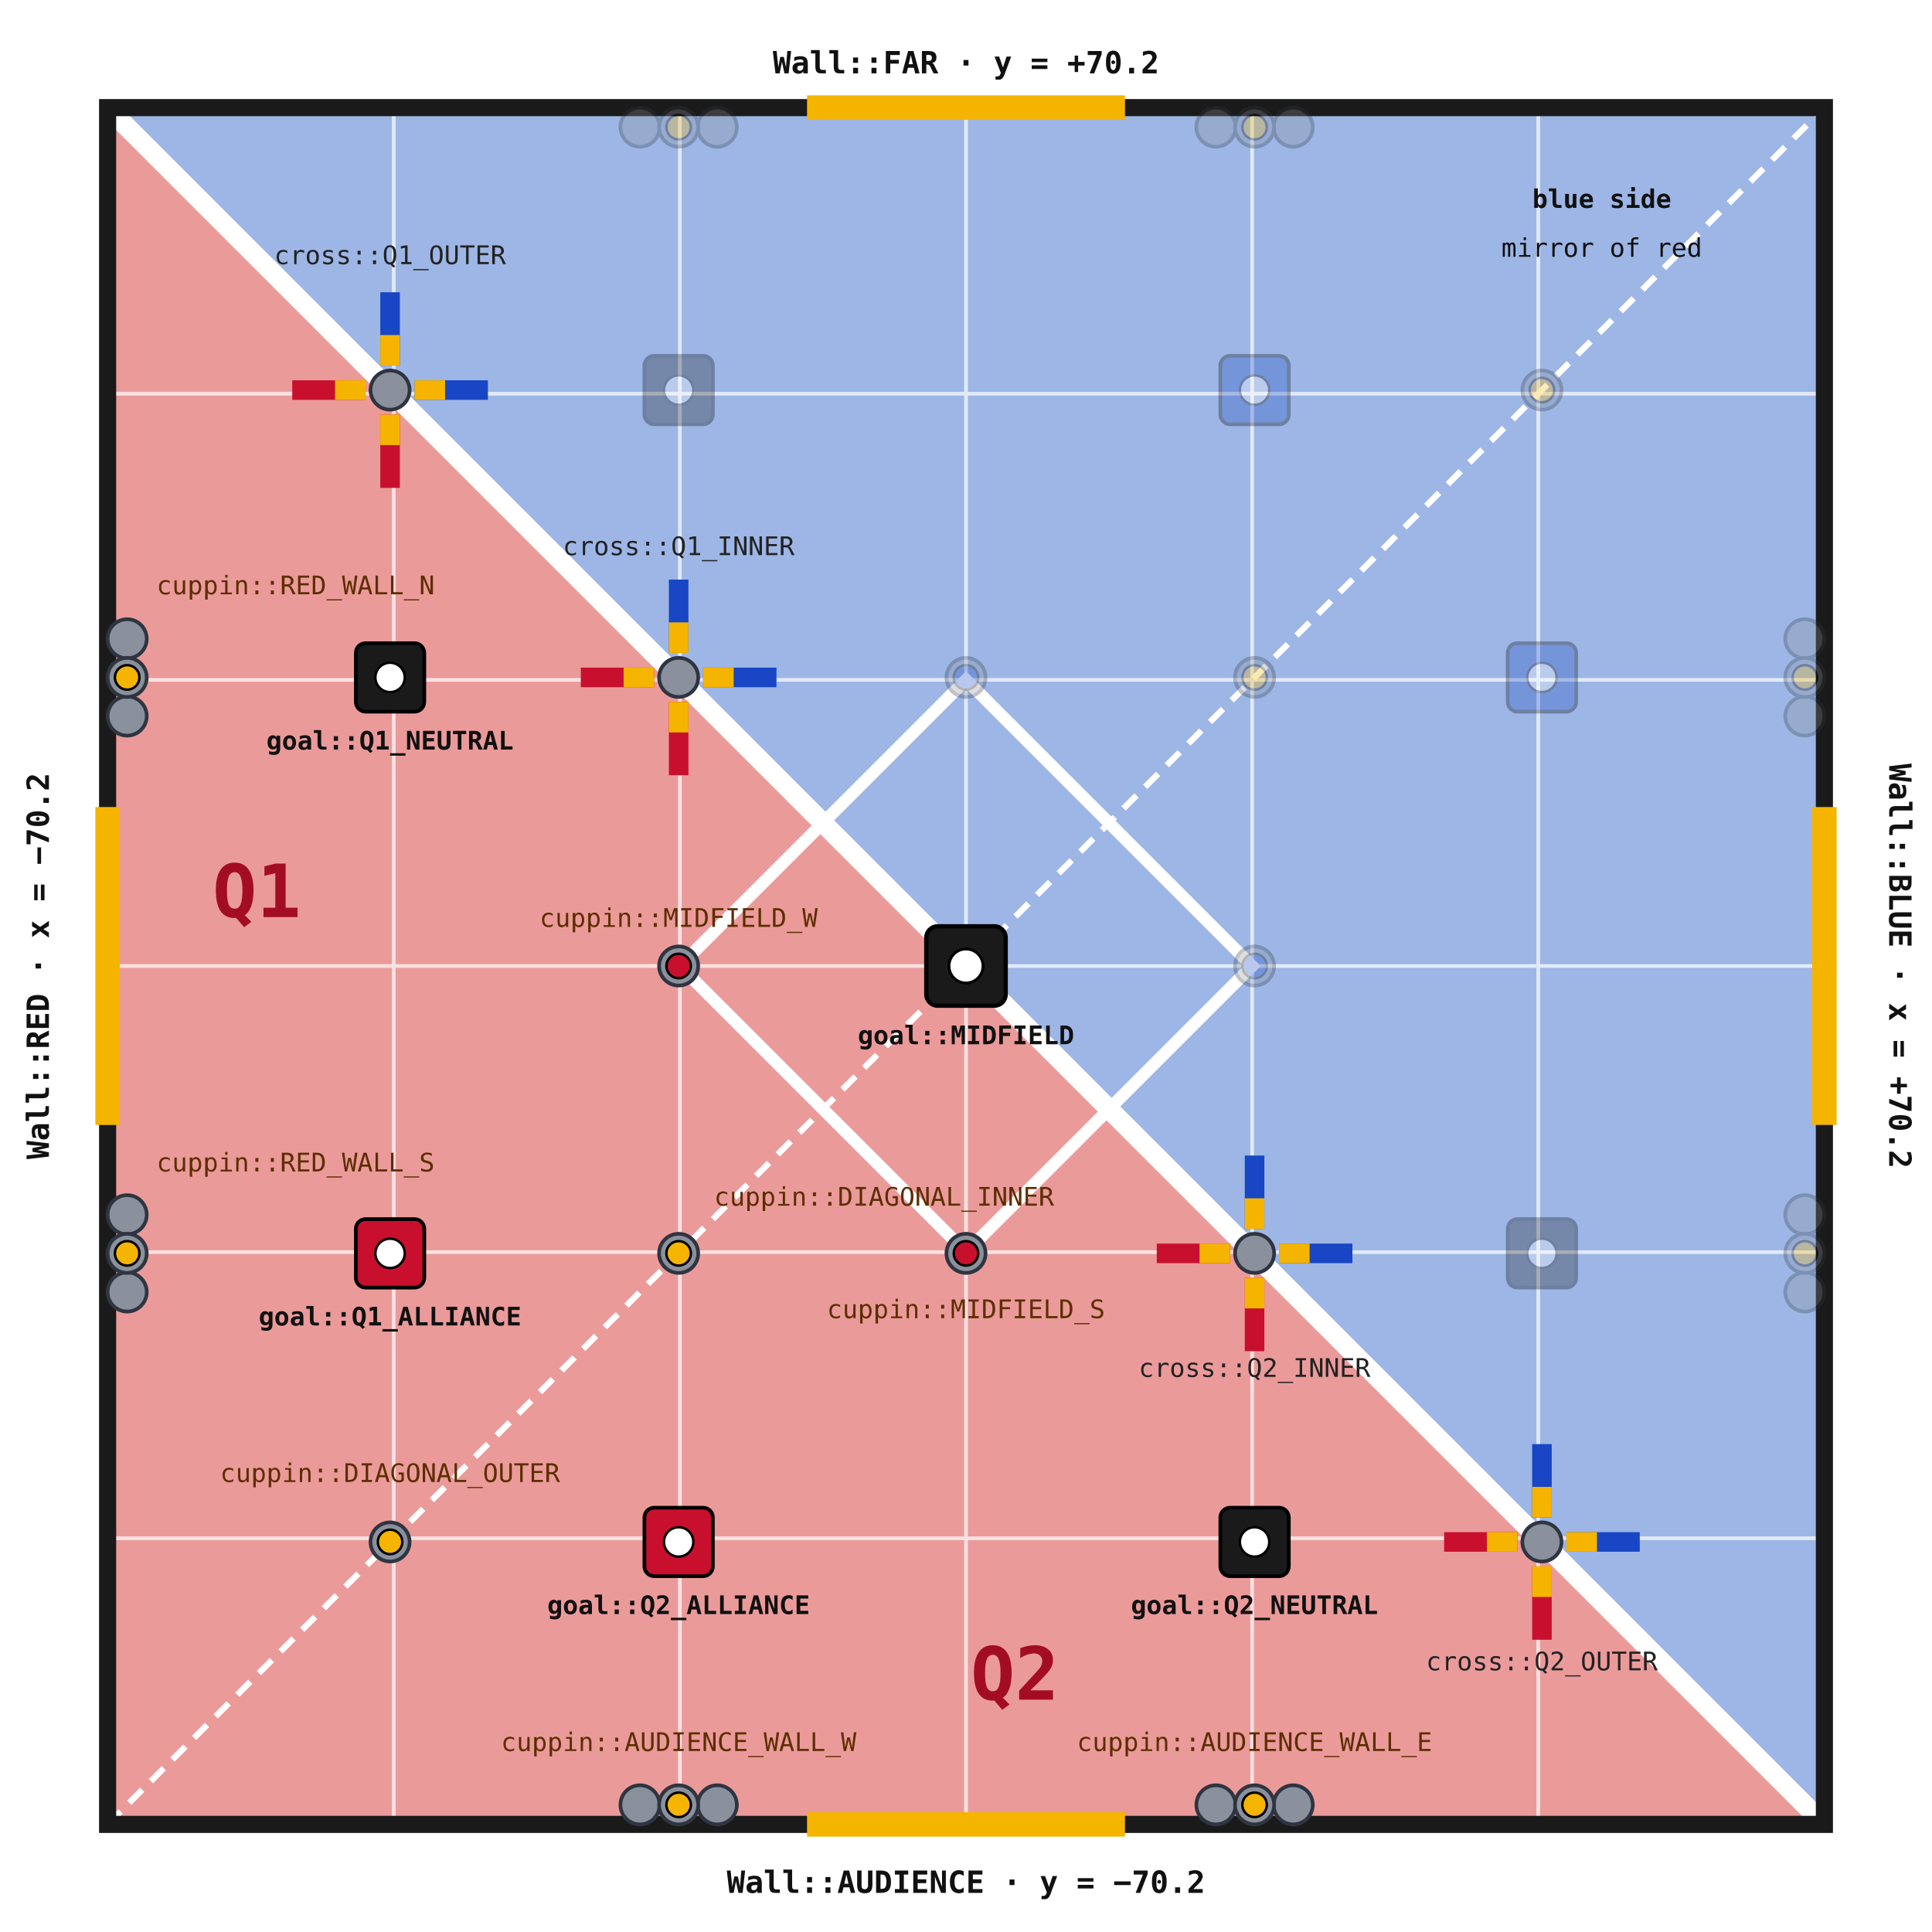
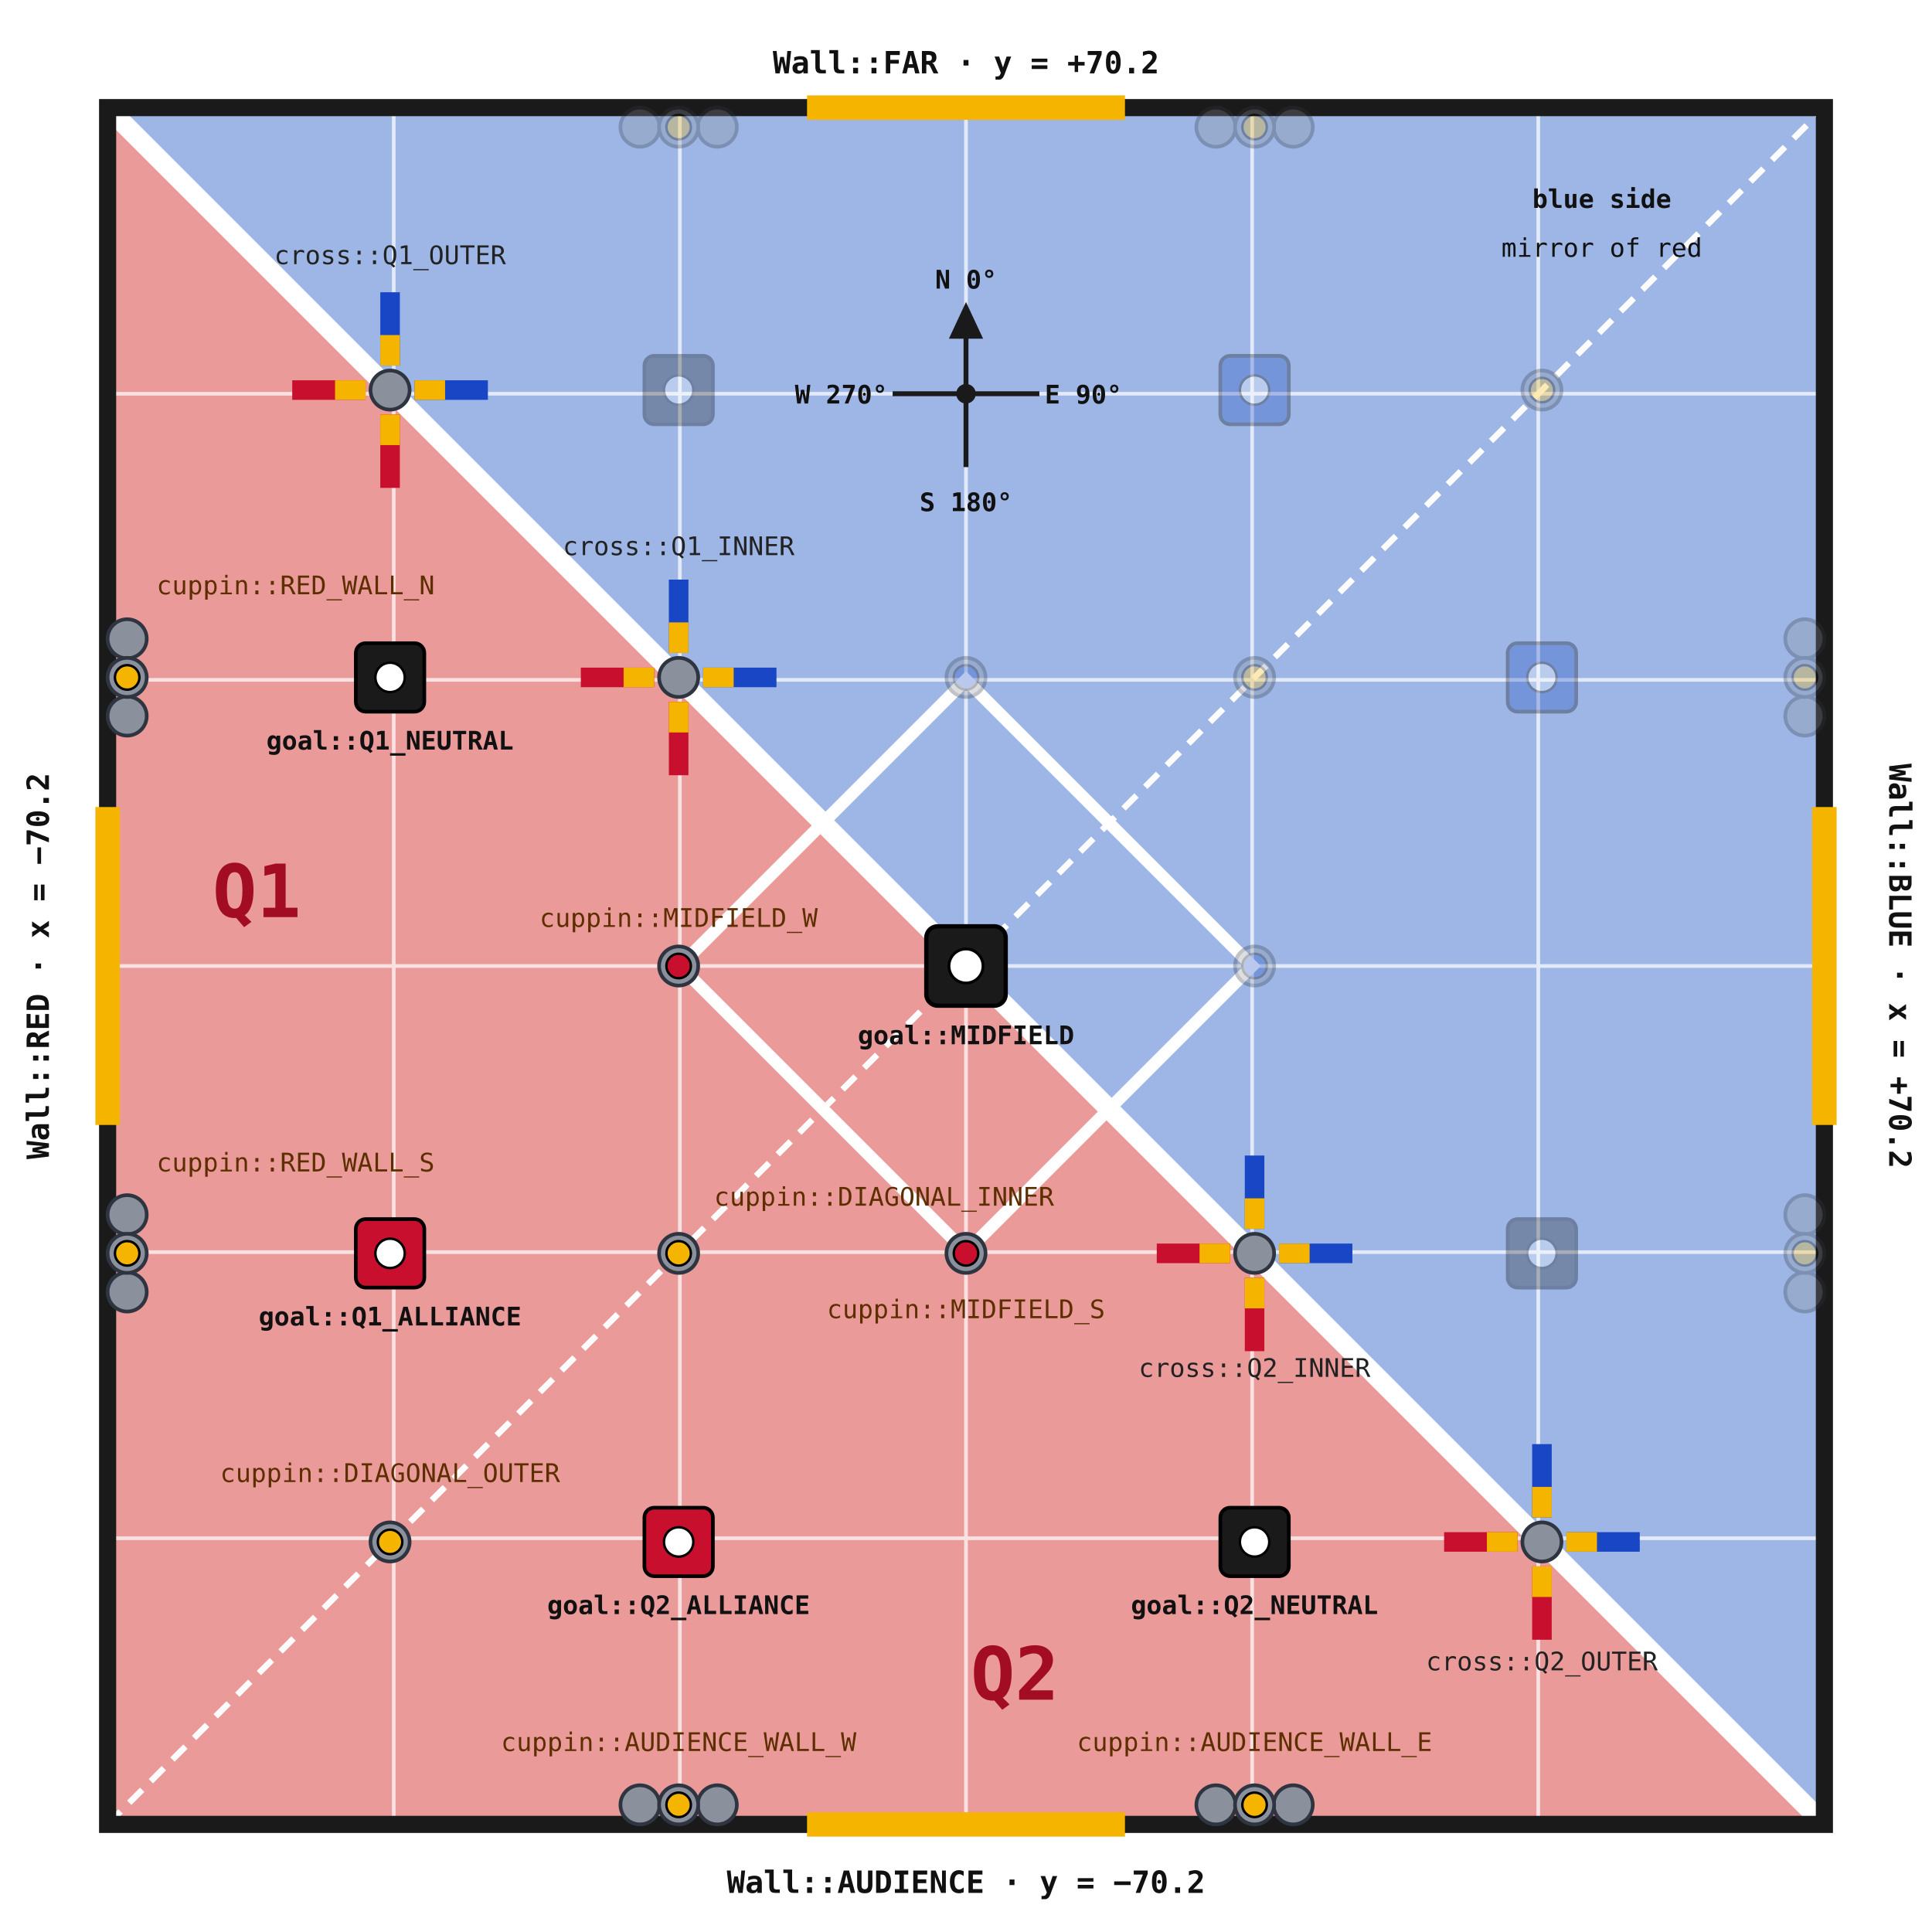
<svg xmlns="http://www.w3.org/2000/svg" xmlns:xlink="http://www.w3.org/1999/xlink" viewBox="-79 -79 158 158" width="790" height="790">
  <style>
  text { font-family: ui-monospace, "SF Mono", Menlo, Consolas, monospace; font-size: 2.1px; fill: #111; }
  .goal   { font-weight: bold; }
  .cuppin { fill: #5c2e00; }
  .cross  { fill: #222; }
  .wall   { font-size: 2.5px; font-weight: bold; }
  .quad   { font-size: 6px; font-weight: bold; fill: #a30d24; }
  .grid   { stroke: #fff; stroke-width: 0.3; stroke-opacity: 0.7; }
</style>
  <defs>
    <g id="goal">
      <rect x="-2.8" y="-2.8" width="5.6" height="5.6" rx="0.8" stroke="#000" stroke-width="0.3" />
      <circle r="1.2" fill="#fff" stroke="#000" stroke-width="0.2" />
    </g>
    <circle id="cup" r="1.6" fill="#8a919c" stroke="#2f3540" stroke-width="0.3" />
    <g id="cuppin">
      <use xlink:href="#cup" />
      <circle r="1.0" stroke="#000" stroke-width="0.2" />
    </g>
    <g id="cross" stroke-width="1.6">
      <path d="M2 0H8M0 -2V-8" stroke="#1846c4" />
      <path d="M-2 0H-8M0 2V8" stroke="#c8102e" />
      <path d="M2 0H4.5M-2 0H-4.5M0 2V4.5M0 -2V-4.5" stroke="#f5b400" />
      <use xlink:href="#cup" />
    </g>
  </defs>
  <rect x="-79" y="-79" width="158" height="158" fill="#fff" />
  <polygon points="-70.2,70.2 70.2,70.2 -70.2,-70.2" fill="#eb9a9a" />
  <polygon points="70.2,-70.2 70.2,70.2 -70.2,-70.2" fill="#9db6e6" />
  <path class="grid" d="M-46.8 -70.2V70.2M-23.4 -70.2V70.2M0 -70.2V70.2M23.4 -70.2V70.2M46.8 -70.2V70.2M-70.2 -46.8H70.2M-70.2 -23.4H70.2M-70.2 0H70.2M-70.2 23.4H70.2M-70.2 46.8H70.2" />
  <line x1="-70.2" y1="-70.2" x2="70.2" y2="70.2" stroke="#fff" stroke-width="1.6" />
  <line x1="-70.2" y1="70.2" x2="70.2" y2="-70.2" stroke="#fff" stroke-width="0.5" stroke-dasharray="1.5 1" />
  <polygon points="-23.4,0 0,-23.4 23.4,0 0,23.4" fill="none" stroke="#fff" stroke-width="1" />
  <rect x="-70.2" y="-70.2" width="140.4" height="140.4" fill="none" stroke="#1a1a1a" stroke-width="1.4" />
  <path d="M-70.2 -13V13M70.2 -13V13M-13 70.2H13M-13 -70.2H13" stroke="#f5b400" stroke-width="2" />
  <g opacity="0.3">
    <use xlink:href="#goal" x="47.1" y="-23.6" fill="#1846c4" />
    <use xlink:href="#goal" x="23.6" y="-47.1" fill="#1846c4" />
    <use xlink:href="#goal" x="47.1" y="23.5" fill="#1a1a1a" />
    <use xlink:href="#goal" x="-23.5" y="-47.1" fill="#1a1a1a" />
    <use xlink:href="#cup" x="68.6" y="-20.44" />
    <use xlink:href="#cup" x="68.6" y="-26.76" />
    <use xlink:href="#cuppin" x="68.6" y="-23.6" fill="#f5b400" />
    <use xlink:href="#cup" x="68.6" y="26.66" />
    <use xlink:href="#cup" x="68.6" y="20.34" />
    <use xlink:href="#cuppin" x="68.6" y="23.5" fill="#f5b400" />
    <use xlink:href="#cup" x="20.44" y="-68.6" />
    <use xlink:href="#cup" x="26.76" y="-68.6" />
    <use xlink:href="#cuppin" x="23.6" y="-68.6" fill="#f5b400" />
    <use xlink:href="#cup" x="-26.66" y="-68.6" />
    <use xlink:href="#cup" x="-20.34" y="-68.6" />
    <use xlink:href="#cuppin" x="-23.5" y="-68.6" fill="#f5b400" />
    <use xlink:href="#cuppin" x="23.6" y="-23.6" fill="#f5b400" />
    <use xlink:href="#cuppin" x="47.1" y="-47.1" fill="#f5b400" />
    <use xlink:href="#cuppin" x="23.6" y="0" fill="#1846c4" />
    <use xlink:href="#cuppin" x="0" y="-23.6" fill="#1846c4" />
  </g>
  <use xlink:href="#goal" x="-47.1" y="23.5" fill="#c8102e" />
  <use xlink:href="#goal" x="-23.5" y="47.1" fill="#c8102e" />
  <use xlink:href="#goal" x="-47.1" y="-23.6" fill="#1a1a1a" />
  <use xlink:href="#goal" x="23.6" y="47.1" fill="#1a1a1a" />
  <use xlink:href="#goal" transform="scale(1.16)" fill="#1a1a1a" />
  <use xlink:href="#cup" x="-68.6" y="26.66" />
  <use xlink:href="#cup" x="-68.6" y="20.34" />
  <use xlink:href="#cuppin" x="-68.6" y="23.5" fill="#f5b400" />
  <use xlink:href="#cup" x="-68.6" y="-20.44" />
  <use xlink:href="#cup" x="-68.6" y="-26.76" />
  <use xlink:href="#cuppin" x="-68.6" y="-23.6" fill="#f5b400" />
  <use xlink:href="#cup" x="-26.66" y="68.6" />
  <use xlink:href="#cup" x="-20.34" y="68.6" />
  <use xlink:href="#cuppin" x="-23.5" y="68.6" fill="#f5b400" />
  <use xlink:href="#cup" x="20.44" y="68.6" />
  <use xlink:href="#cup" x="26.76" y="68.6" />
  <use xlink:href="#cuppin" x="23.6" y="68.6" fill="#f5b400" />
  <use xlink:href="#cuppin" x="-23.5" y="23.5" fill="#f5b400" />
  <use xlink:href="#cuppin" x="-47.1" y="47.1" fill="#f5b400" />
  <use xlink:href="#cuppin" x="-23.5" y="0" fill="#c8102e" />
  <use xlink:href="#cuppin" x="0" y="23.5" fill="#c8102e" />
  <use xlink:href="#cross" x="-23.5" y="-23.6" />
  <use xlink:href="#cross" x="-47.1" y="-47.1" />
  <use xlink:href="#cross" x="23.6" y="23.5" />
  <use xlink:href="#cross" x="47.1" y="47.1" />
  <g text-anchor="middle">
    <text class="goal" x="-47.1" y="29.4">goal::Q1_ALLIANCE</text>
    <text class="goal" x="-47.1" y="-17.7">goal::Q1_NEUTRAL</text>
    <text class="goal" x="-23.5" y="53">goal::Q2_ALLIANCE</text>
    <text class="goal" x="23.6" y="53">goal::Q2_NEUTRAL</text>
    <text class="goal" x="0" y="6.4">goal::MIDFIELD</text>
    <text class="cuppin" x="-23.5" y="64.2">cuppin::AUDIENCE_WALL_W</text>
    <text class="cuppin" x="23.6" y="64.2">cuppin::AUDIENCE_WALL_E</text>
    <text class="cuppin" x="-47.1" y="42.2">cuppin::DIAGONAL_OUTER</text>
    <text class="cuppin" x="-23.5" y="-3.2">cuppin::MIDFIELD_W</text>
    <text class="cuppin" x="0" y="28.8">cuppin::MIDFIELD_S</text>
    <text class="cross" x="-23.5" y="-33.6">cross::Q1_INNER</text>
    <text class="cross" x="-47.1" y="-57.4">cross::Q1_OUTER</text>
    <text class="cross" x="23.6" y="33.6">cross::Q2_INNER</text>
    <text class="cross" x="47.1" y="57.6">cross::Q2_OUTER</text>
  </g>
  <text class="cuppin" x="-66.2" y="16.8">cuppin::RED_WALL_S</text>
  <text class="cuppin" x="-66.2" y="-30.4">cuppin::RED_WALL_N</text>
  <text class="cuppin" x="-20.6" y="19.6">cuppin::DIAGONAL_INNER</text>
  <text class="quad" x="-58" y="-4" text-anchor="middle">Q1</text>
  <text class="quad" x="4" y="60" text-anchor="middle">Q2</text>
  <text x="52" y="-62" text-anchor="middle" font-size="3" font-weight="bold" fill="#0f2f8a">blue side</text>
  <text x="52" y="-58" text-anchor="middle" fill="#0f2f8a">mirror of red</text>
+   <g transform="translate(0 -46.8)" text-anchor="middle" font-size="2.2" font-weight="bold">
+     <path d="M0 -6V6M-6 0H6" stroke="#1a1a1a" stroke-width="0.4" />
+     <path d="M0 -7.5L-1.4 -4.5H1.4Z" fill="#1a1a1a" />
+     <circle r="0.8" fill="#1a1a1a" />
+     <text y="-8.6">N 0°</text>
+     <text x="9.6" y="0.8">E 90°</text>
+     <text y="9.6">S 180°</text>
+     <text x="-10.2" y="0.8">W 270°</text>
+   </g>
  <text class="wall" x="-75" y="0" text-anchor="middle" fill="#c8102e" transform="rotate(-90 -75 0)">Wall::RED · x = −70.2</text>
  <text class="wall" x="75.5" y="0" text-anchor="middle" fill="#1846c4" transform="rotate(90 75.5 0)">Wall::BLUE · x = +70.2</text>
  <text class="wall" x="0" y="-73" text-anchor="middle">Wall::FAR · y = +70.2</text>
  <text class="wall" x="0" y="75.8" text-anchor="middle">Wall::AUDIENCE · y = −70.2</text>
</svg>
